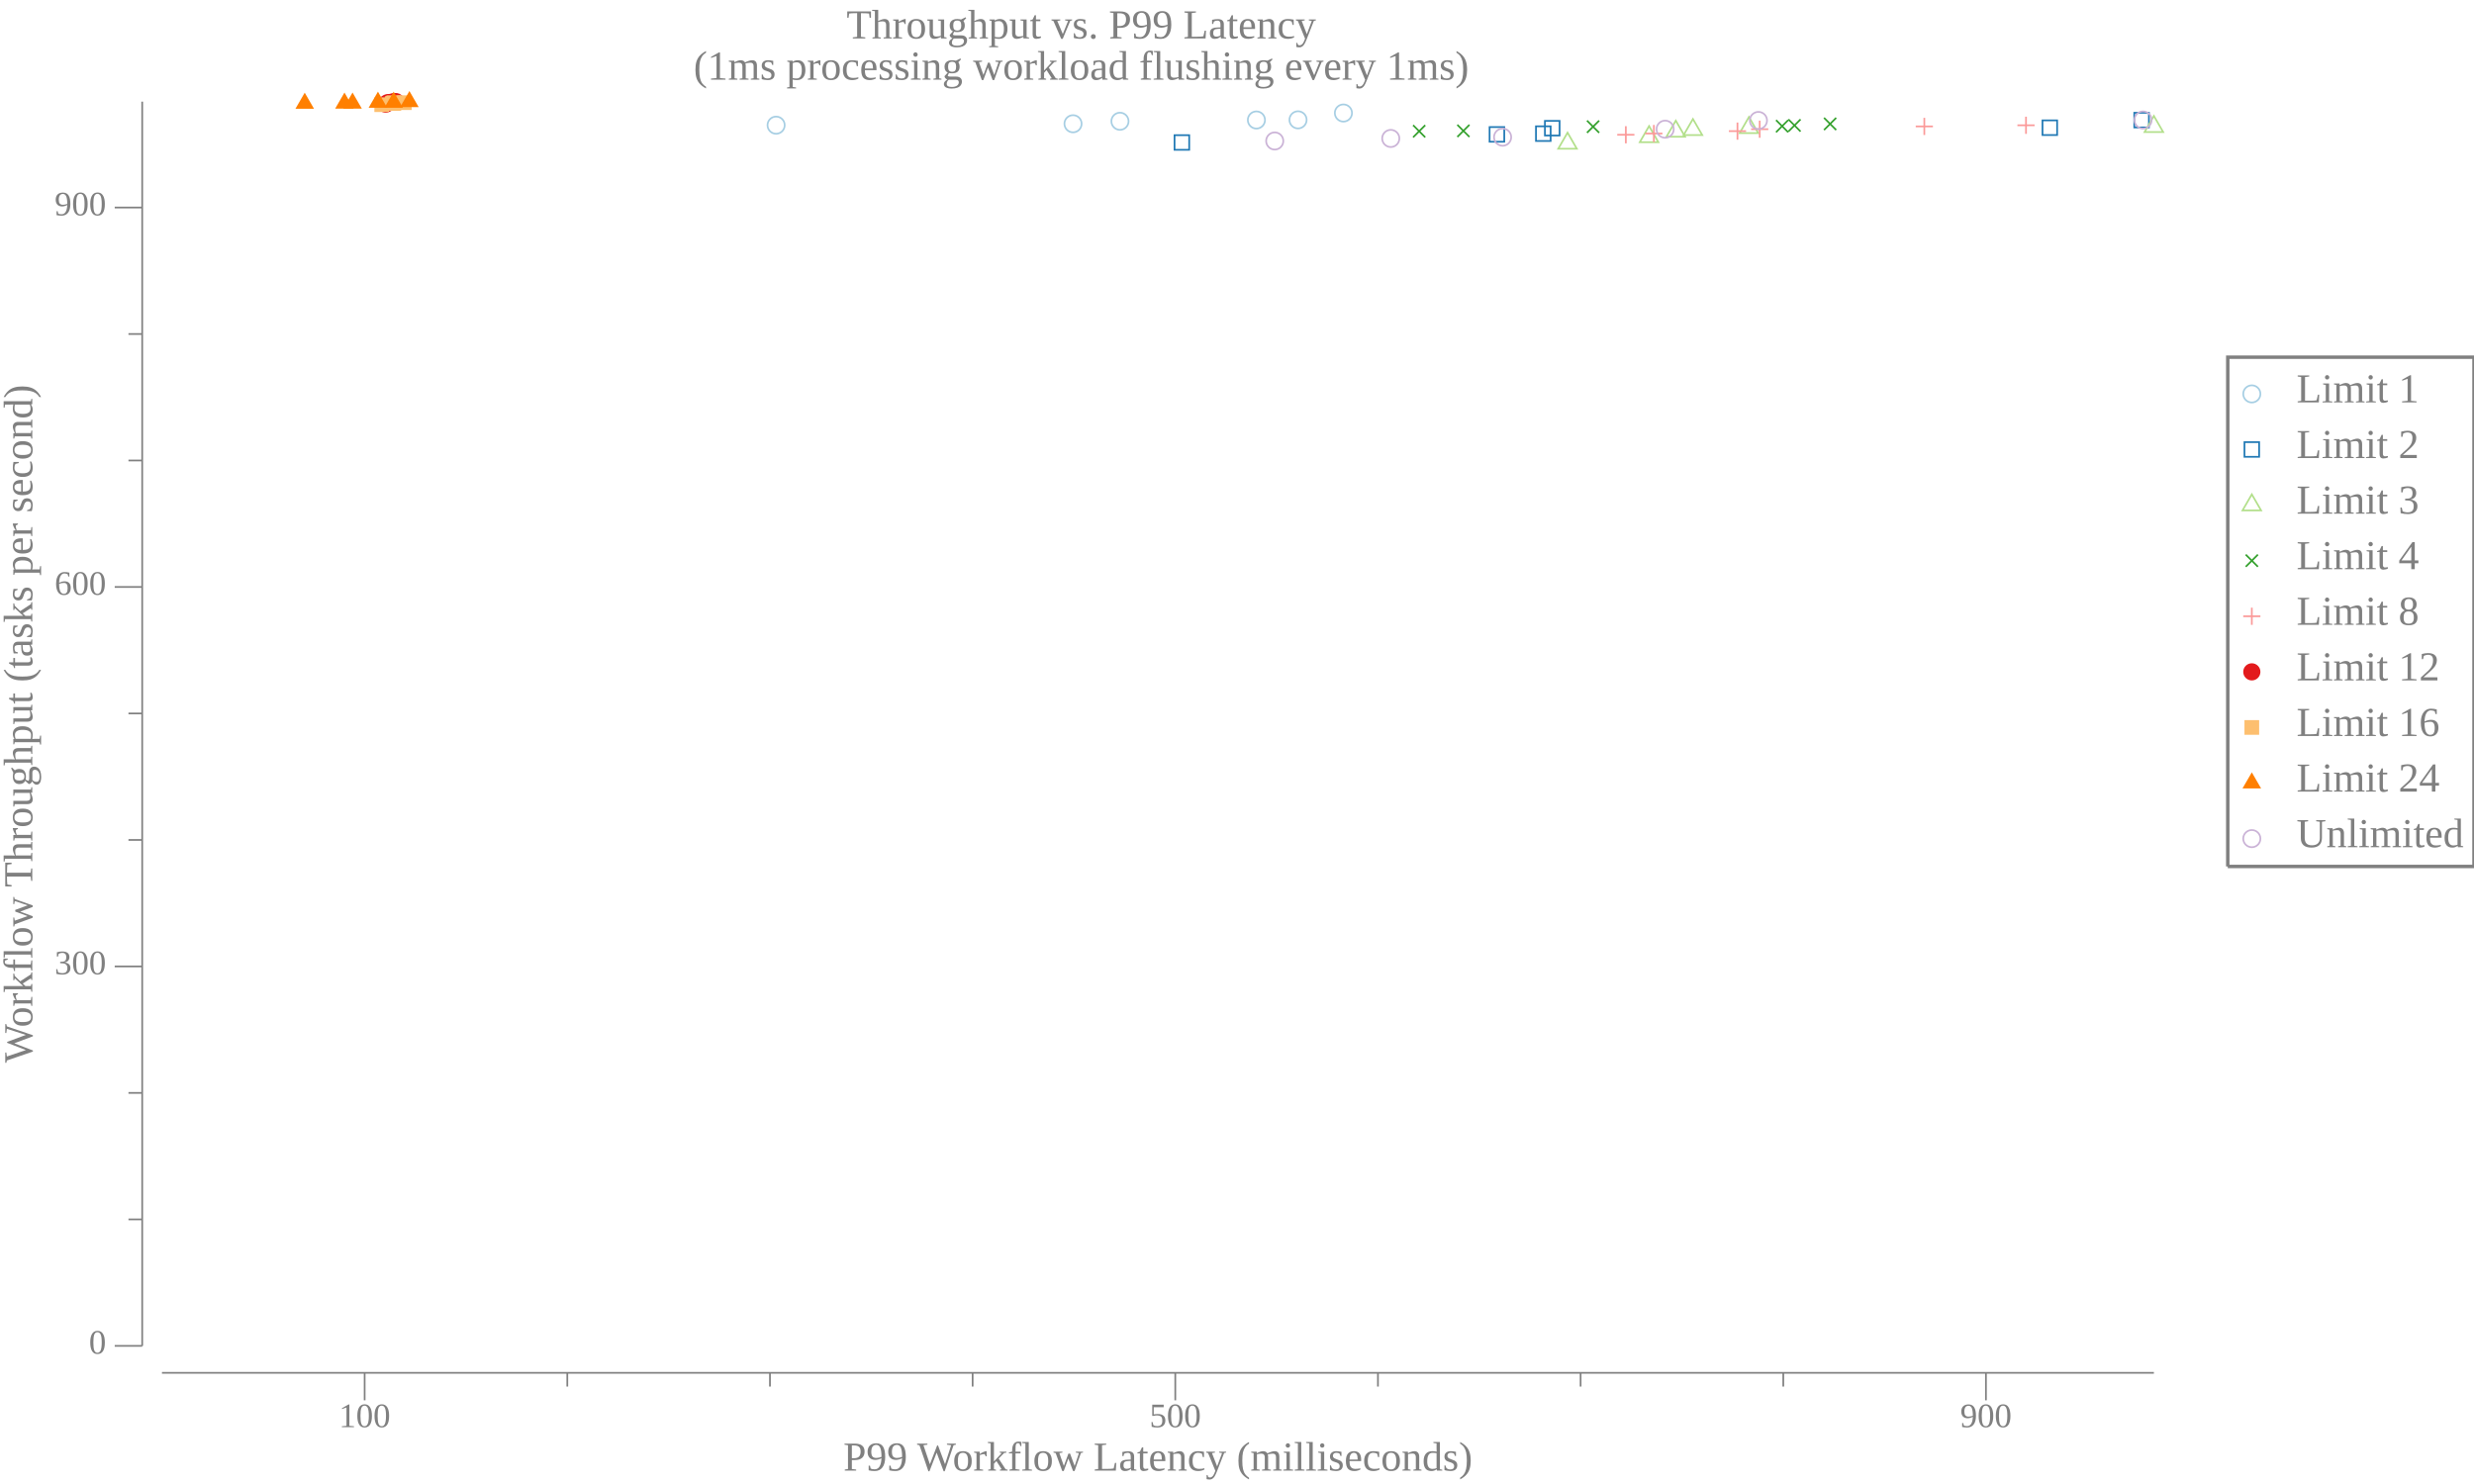
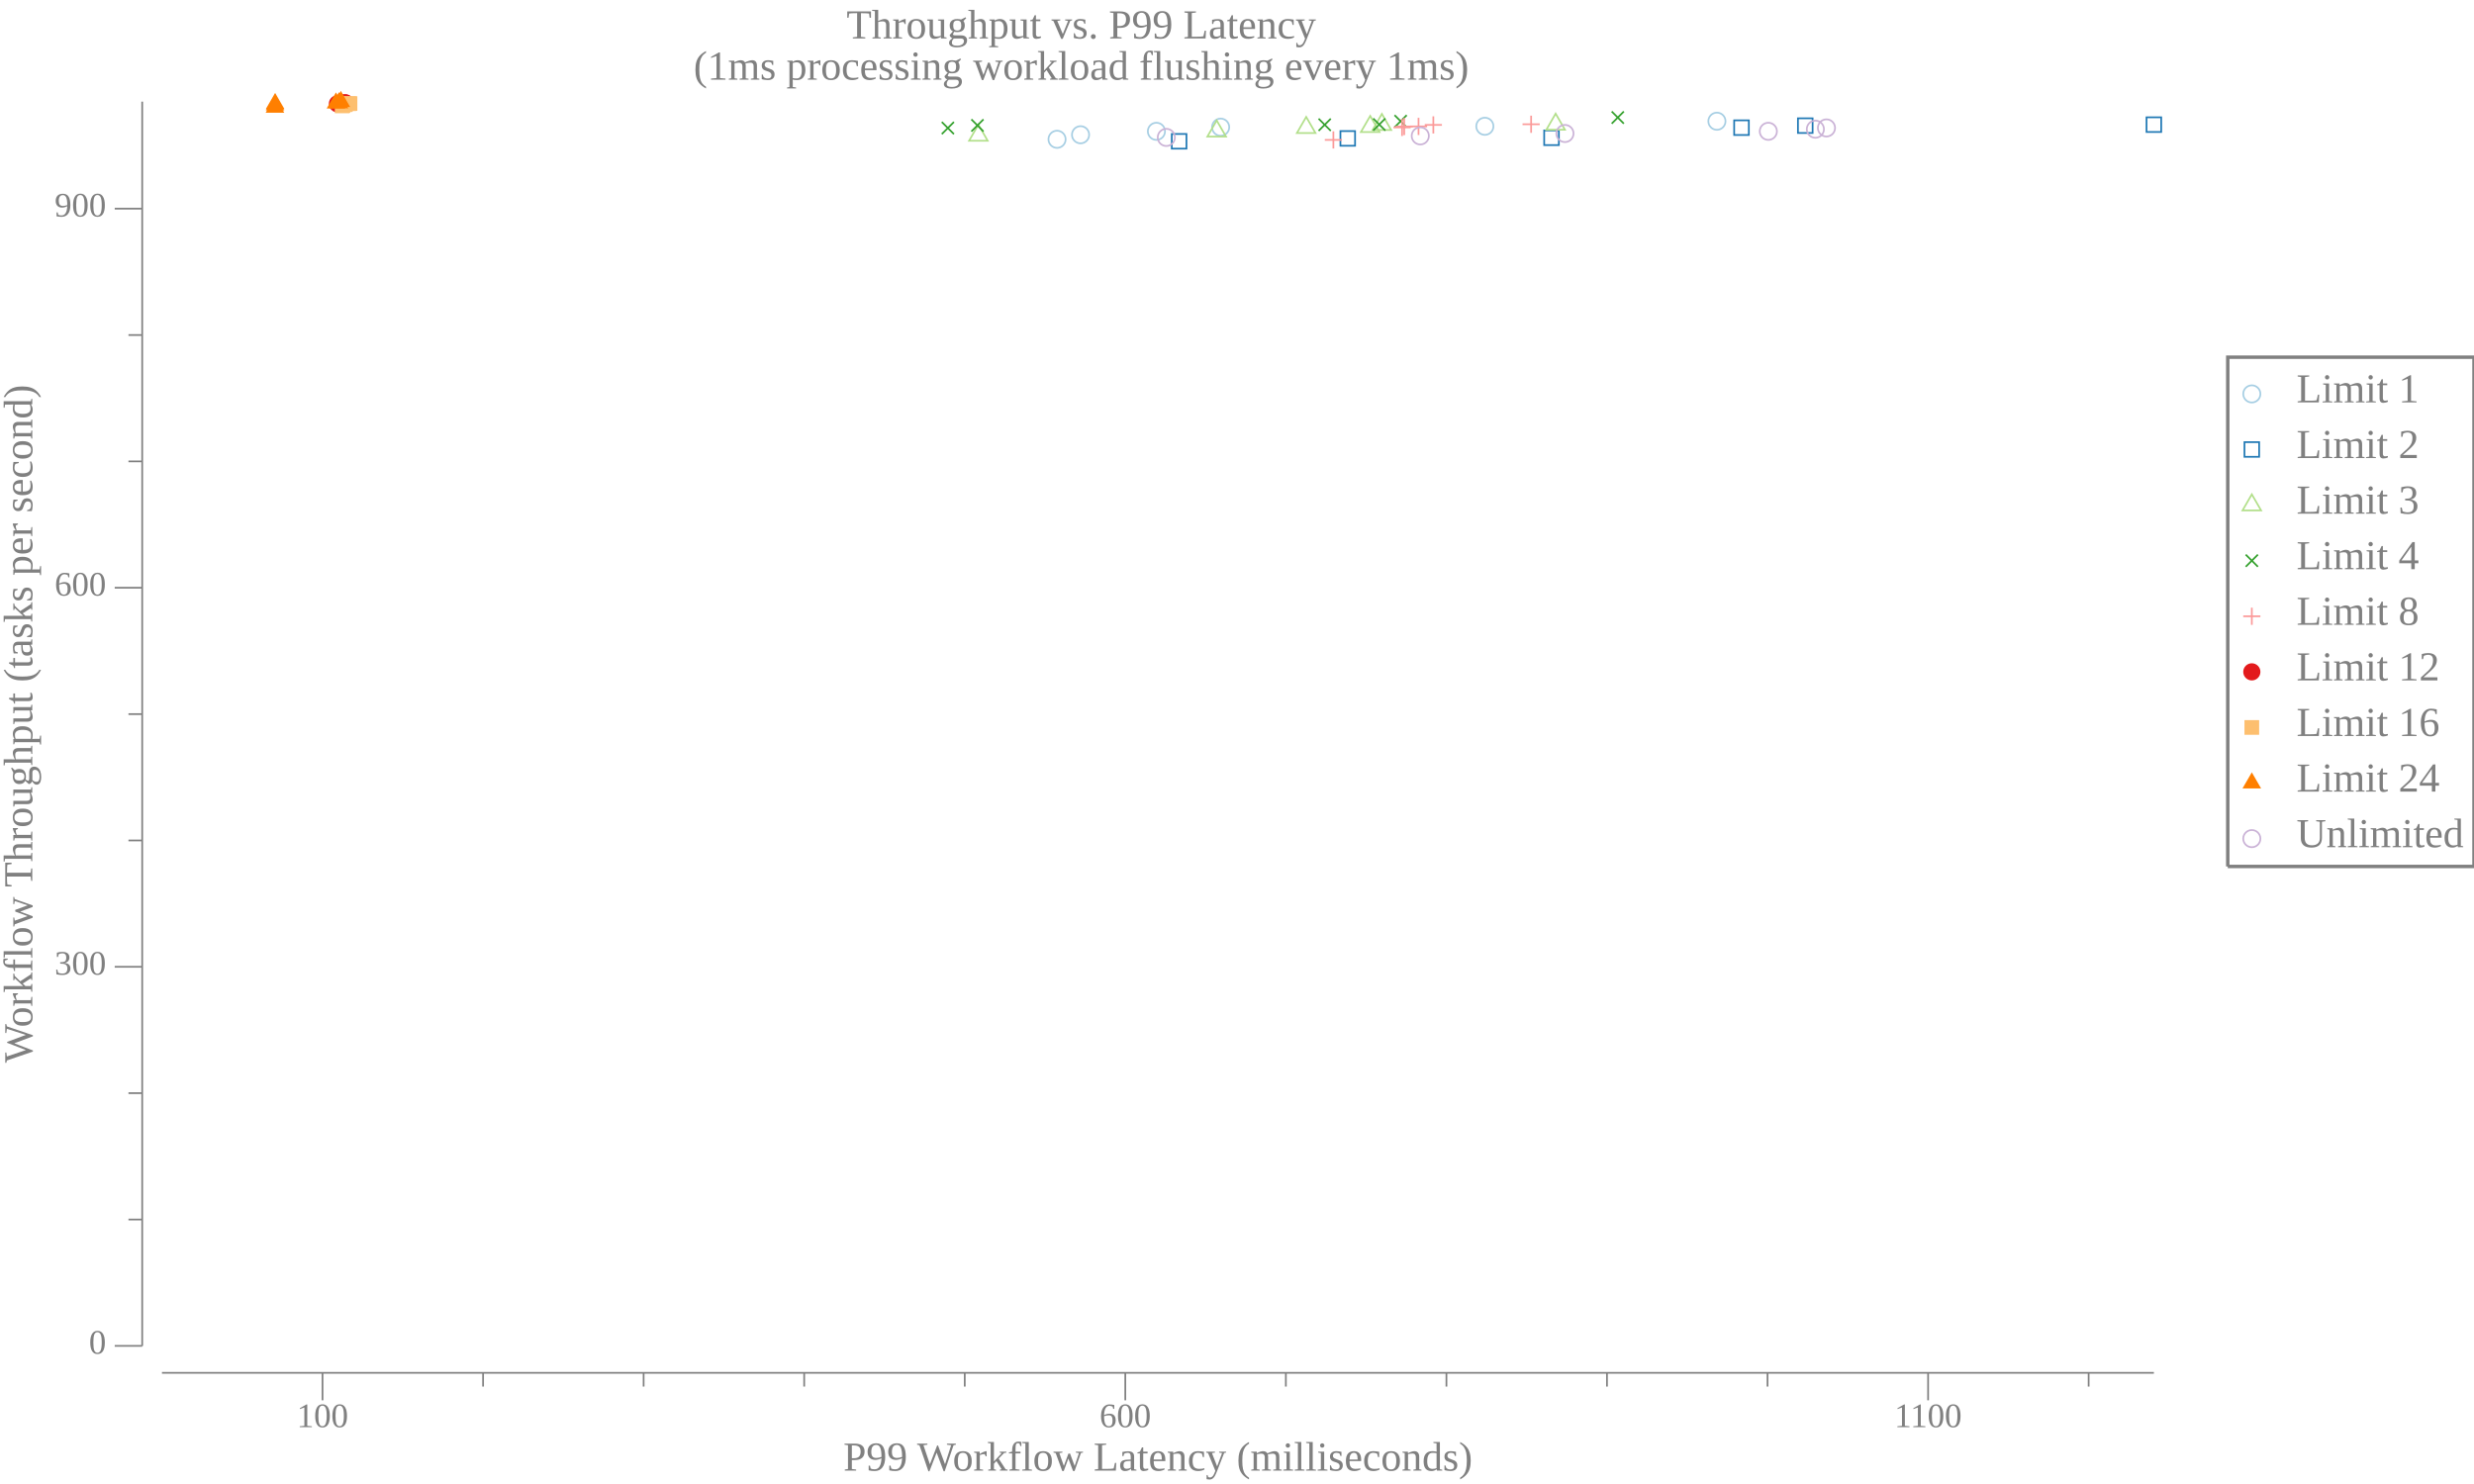
<svg xmlns="http://www.w3.org/2000/svg" width="720pt" height="432pt" viewBox="0 0 720 432">
  <g transform="scale(1, -1) translate(0, -432)">
    <path d="M657.84,317.33A2.5,2.5 0 1 1 652.84,317.33A2.5,2.5 0 1 1 657.84,317.33Z" style="fill:none;stroke:#A6CEE3;stroke-width:0.5" />
    <text x="668.34" y="-314.85" transform="scale(1, -1)" style="font-family:Liberation Serif;font-variant:normal;font-weight:normal;font-style:normal;font-size:12px;fill:#808080">Limit 1</text>
    <path d="M653.2,299.02L657.47,299.02L657.47,303.29L653.2,303.29Z" style="fill:none;stroke:#1F78B4;stroke-width:0.5" />
    <text x="668.34" y="-298.66" transform="scale(1, -1)" style="font-family:Liberation Serif;font-variant:normal;font-weight:normal;font-style:normal;font-size:12px;fill:#808080">Limit 2</text>
    <path d="M655.34,288.09L652.63,283.41L658.04,283.41Z" style="fill:none;stroke:#B2DF8A;stroke-width:0.5" />
    <text x="668.34" y="-282.48" transform="scale(1, -1)" style="font-family:Liberation Serif;font-variant:normal;font-weight:normal;font-style:normal;font-size:12px;fill:#808080">Limit 3</text>
    <path d="M653.57,267.02L657.11,270.55" style="fill:none;stroke:#33A02C;stroke-width:0.5" />
    <path d="M653.57,270.55L657.11,267.02" style="fill:none;stroke:#33A02C;stroke-width:0.5" />
    <text x="668.34" y="-266.3" transform="scale(1, -1)" style="font-family:Liberation Serif;font-variant:normal;font-weight:normal;font-style:normal;font-size:12px;fill:#808080">Limit 4</text>
    <path d="M655.34,255.1L655.34,250.1" style="fill:none;stroke:#FB9A99;stroke-width:0.5" />
    <path d="M652.84,252.6L657.84,252.6" style="fill:none;stroke:#FB9A99;stroke-width:0.5" />
    <text x="668.34" y="-250.11" transform="scale(1, -1)" style="font-family:Liberation Serif;font-variant:normal;font-weight:normal;font-style:normal;font-size:12px;fill:#808080">Limit 8</text>
    <path d="M657.84,236.42A2.5,2.5 0 1 1 652.84,236.42A2.5,2.5 0 1 1 657.84,236.42Z" style="fill:#E31A1C" />
    <text x="668.34" y="-233.93" transform="scale(1, -1)" style="font-family:Liberation Serif;font-variant:normal;font-weight:normal;font-style:normal;font-size:12px;fill:#808080">Limit 12</text>
    <path d="M653.2,218.1L657.47,218.1L657.47,222.37L653.2,222.37Z" style="fill:#FDBF6F" />
    <text x="668.34" y="-217.75" transform="scale(1, -1)" style="font-family:Liberation Serif;font-variant:normal;font-weight:normal;font-style:normal;font-size:12px;fill:#808080">Limit 16</text>
    <path d="M655.34,207.17L652.63,202.49L658.04,202.49Z" style="fill:#FF7F00" />
    <text x="668.34" y="-201.56" transform="scale(1, -1)" style="font-family:Liberation Serif;font-variant:normal;font-weight:normal;font-style:normal;font-size:12px;fill:#808080">Limit 24</text>
    <path d="M657.84,187.87A2.5,2.5 0 1 1 652.84,187.87A2.5,2.5 0 1 1 657.84,187.87Z" style="fill:none;stroke:#CAB2D6;stroke-width:0.5" />
    <text x="668.34" y="-185.38" transform="scale(1, -1)" style="font-family:Liberation Serif;font-variant:normal;font-weight:normal;font-style:normal;font-size:12px;fill:#808080">Unlimited</text>
    <path d="M648.34,179.77L648.34,328.02L720,328.02L720,179.77L648.34,179.77" style="fill:none;stroke:#808080" />
    <path d="M0,0L629.34,0L629.34,432L0,432Z" style="fill:#-8000000000000000-8000000000000000-8000000000000000;fill-opacity:0" />
    <text x="246.35" y="-420.81" transform="scale(1, -1)" style="font-family:Liberation Serif;font-variant:normal;font-weight:normal;font-style:normal;font-size:12px;fill:#808080">Throughput vs. P99 Latency</text>
    <text x="201.86" y="-408.81" transform="scale(1, -1)" style="font-family:Liberation Serif;font-variant:normal;font-weight:normal;font-style:normal;font-size:12px;fill:#808080">(1ms processing workload flushing every 1ms)</text>
    <text x="245.43" y="-3.902" transform="scale(1, -1)" style="font-family:Liberation Serif;font-variant:normal;font-weight:normal;font-style:normal;font-size:12px;fill:#808080">P99 Workflow Latency (milliseconds)</text>
-     <text x="98.616" y="-16.541" transform="scale(1, -1)" style="font-family:Liberation Serif;font-variant:normal;font-weight:normal;font-style:normal;font-size:10px;fill:#808080">100</text>
-     <text x="334.54" y="-16.541" transform="scale(1, -1)" style="font-family:Liberation Serif;font-variant:normal;font-weight:normal;font-style:normal;font-size:10px;fill:#808080">500</text>
-     <text x="570.46" y="-16.541" transform="scale(1, -1)" style="font-family:Liberation Serif;font-variant:normal;font-weight:normal;font-style:normal;font-size:10px;fill:#808080">900</text>
-     <path d="M106.12,24.363L106.12,32.363" style="fill:none;stroke:#808080;stroke-width:0.5" />
-     <path d="M342.04,24.363L342.04,32.363" style="fill:none;stroke:#808080;stroke-width:0.5" />
-     <path d="M577.96,24.363L577.96,32.363" style="fill:none;stroke:#808080;stroke-width:0.5" />
-     <path d="M165.1,28.363L165.1,32.363" style="fill:none;stroke:#808080;stroke-width:0.5" />
-     <path d="M224.08,28.363L224.08,32.363" style="fill:none;stroke:#808080;stroke-width:0.5" />
-     <path d="M283.06,28.363L283.06,32.363" style="fill:none;stroke:#808080;stroke-width:0.5" />
-     <path d="M401.02,28.363L401.02,32.363" style="fill:none;stroke:#808080;stroke-width:0.5" />
-     <path d="M460,28.363L460,32.363" style="fill:none;stroke:#808080;stroke-width:0.5" />
-     <path d="M518.98,28.363L518.98,32.363" style="fill:none;stroke:#808080;stroke-width:0.5" />
+     <text x="86.361" y="-16.541" transform="scale(1, -1)" style="font-family:Liberation Serif;font-variant:normal;font-weight:normal;font-style:normal;font-size:10px;fill:#808080">100</text>
+     <text x="319.99" y="-16.541" transform="scale(1, -1)" style="font-family:Liberation Serif;font-variant:normal;font-weight:normal;font-style:normal;font-size:10px;fill:#808080">600</text>
+     <text x="551.31" y="-16.541" transform="scale(1, -1)" style="font-family:Liberation Serif;font-variant:normal;font-weight:normal;font-style:normal;font-size:10px;fill:#808080">1100</text>
+     <path d="M93.861,24.363L93.861,32.363" style="fill:none;stroke:#808080;stroke-width:0.5" />
+     <path d="M327.49,24.363L327.49,32.363" style="fill:none;stroke:#808080;stroke-width:0.5" />
+     <path d="M561.13,24.363L561.13,32.363" style="fill:none;stroke:#808080;stroke-width:0.5" />
+     <path d="M140.59,28.363L140.59,32.363" style="fill:none;stroke:#808080;stroke-width:0.5" />
+     <path d="M187.31,28.363L187.31,32.363" style="fill:none;stroke:#808080;stroke-width:0.5" />
+     <path d="M234.04,28.363L234.04,32.363" style="fill:none;stroke:#808080;stroke-width:0.5" />
+     <path d="M280.77,28.363L280.77,32.363" style="fill:none;stroke:#808080;stroke-width:0.5" />
+     <path d="M374.22,28.363L374.22,32.363" style="fill:none;stroke:#808080;stroke-width:0.5" />
+     <path d="M420.95,28.363L420.95,32.363" style="fill:none;stroke:#808080;stroke-width:0.5" />
+     <path d="M467.67,28.363L467.67,32.363" style="fill:none;stroke:#808080;stroke-width:0.5" />
+     <path d="M514.4,28.363L514.4,32.363" style="fill:none;stroke:#808080;stroke-width:0.5" />
+     <path d="M607.85,28.363L607.85,32.363" style="fill:none;stroke:#808080;stroke-width:0.5" />
    <path d="M47.135,32.363L626.84,32.363" style="fill:none;stroke:#808080;stroke-width:0.5" />
    <g transform="rotate(90)">
      <text x="122.59" y="9.387" transform="scale(1, -1)" style="font-family:Liberation Serif;font-variant:normal;font-weight:normal;font-style:normal;font-size:12px;fill:#808080">Workflow Throughput (tasks per second)</text>
    </g>
    <text x="25.885" y="-37.924" transform="scale(1, -1)" style="font-family:Liberation Serif;font-variant:normal;font-weight:normal;font-style:normal;font-size:10px;fill:#808080">0</text>
-     <text x="15.885" y="-148.39" transform="scale(1, -1)" style="font-family:Liberation Serif;font-variant:normal;font-weight:normal;font-style:normal;font-size:10px;fill:#808080">300</text>
-     <text x="15.885" y="-258.85" transform="scale(1, -1)" style="font-family:Liberation Serif;font-variant:normal;font-weight:normal;font-style:normal;font-size:10px;fill:#808080">600</text>
-     <text x="15.885" y="-369.31" transform="scale(1, -1)" style="font-family:Liberation Serif;font-variant:normal;font-weight:normal;font-style:normal;font-size:10px;fill:#808080">900</text>
+     <text x="15.885" y="-148.27" transform="scale(1, -1)" style="font-family:Liberation Serif;font-variant:normal;font-weight:normal;font-style:normal;font-size:10px;fill:#808080">300</text>
+     <text x="15.885" y="-258.62" transform="scale(1, -1)" style="font-family:Liberation Serif;font-variant:normal;font-weight:normal;font-style:normal;font-size:10px;fill:#808080">600</text>
+     <text x="15.885" y="-368.97" transform="scale(1, -1)" style="font-family:Liberation Serif;font-variant:normal;font-weight:normal;font-style:normal;font-size:10px;fill:#808080">900</text>
    <path d="M33.385,40.209L41.385,40.209" style="fill:none;stroke:#808080;stroke-width:0.5" />
-     <path d="M33.385,150.67L41.385,150.67" style="fill:none;stroke:#808080;stroke-width:0.5" />
-     <path d="M33.385,261.13L41.385,261.13" style="fill:none;stroke:#808080;stroke-width:0.5" />
-     <path d="M33.385,371.59L41.385,371.59" style="fill:none;stroke:#808080;stroke-width:0.5" />
-     <path d="M37.385,77.029L41.385,77.029" style="fill:none;stroke:#808080;stroke-width:0.5" />
-     <path d="M37.385,113.85L41.385,113.85" style="fill:none;stroke:#808080;stroke-width:0.5" />
-     <path d="M37.385,187.49L41.385,187.49" style="fill:none;stroke:#808080;stroke-width:0.5" />
-     <path d="M37.385,224.31L41.385,224.31" style="fill:none;stroke:#808080;stroke-width:0.5" />
-     <path d="M37.385,297.95L41.385,297.95" style="fill:none;stroke:#808080;stroke-width:0.5" />
-     <path d="M37.385,334.77L41.385,334.77" style="fill:none;stroke:#808080;stroke-width:0.5" />
+     <path d="M33.385,150.56L41.385,150.56" style="fill:none;stroke:#808080;stroke-width:0.5" />
+     <path d="M33.385,260.91L41.385,260.91" style="fill:none;stroke:#808080;stroke-width:0.5" />
+     <path d="M33.385,371.26L41.385,371.26" style="fill:none;stroke:#808080;stroke-width:0.5" />
+     <path d="M37.385,76.992L41.385,76.992" style="fill:none;stroke:#808080;stroke-width:0.5" />
+     <path d="M37.385,113.78L41.385,113.78" style="fill:none;stroke:#808080;stroke-width:0.5" />
+     <path d="M37.385,187.34L41.385,187.34" style="fill:none;stroke:#808080;stroke-width:0.5" />
+     <path d="M37.385,224.12L41.385,224.12" style="fill:none;stroke:#808080;stroke-width:0.5" />
+     <path d="M37.385,297.69L41.385,297.69" style="fill:none;stroke:#808080;stroke-width:0.5" />
+     <path d="M37.385,334.47L41.385,334.47" style="fill:none;stroke:#808080;stroke-width:0.5" />
    <path d="M41.385,40.209L41.385,402.41" style="fill:none;stroke:#808080;stroke-width:0.5" />
-     <path d="M228.37,395.56A2.5,2.5 0 1 1 223.37,395.56A2.5,2.5 0 1 1 228.37,395.56Z" style="fill:none;stroke:#A6CEE3;stroke-width:0.5" />
-     <path d="M314.78,395.97A2.5,2.5 0 1 1 309.78,395.97A2.5,2.5 0 1 1 314.78,395.97Z" style="fill:none;stroke:#A6CEE3;stroke-width:0.5" />
-     <path d="M328.44,396.7A2.5,2.5 0 1 1 323.44,396.7A2.5,2.5 0 1 1 328.44,396.7Z" style="fill:none;stroke:#A6CEE3;stroke-width:0.5" />
-     <path d="M368.15,397.07A2.5,2.5 0 1 1 363.15,397.07A2.5,2.5 0 1 1 368.15,397.07Z" style="fill:none;stroke:#A6CEE3;stroke-width:0.5" />
-     <path d="M380.26,397.11A2.5,2.5 0 1 1 375.26,397.11A2.5,2.5 0 1 1 380.26,397.11Z" style="fill:none;stroke:#A6CEE3;stroke-width:0.5" />
-     <path d="M393.47,399.1A2.5,2.5 0 1 1 388.47,399.1A2.5,2.5 0 1 1 393.47,399.1Z" style="fill:none;stroke:#A6CEE3;stroke-width:0.5" />
-     <path d="M341.82,388.39L346.09,388.39L346.09,392.65L341.82,392.65Z" style="fill:none;stroke:#1F78B4;stroke-width:0.5" />
-     <path d="M433.51,390.74L437.78,390.74L437.78,395.01L433.51,395.01Z" style="fill:none;stroke:#1F78B4;stroke-width:0.5" />
-     <path d="M447.01,390.96L451.28,390.96L451.28,395.23L447.01,395.23Z" style="fill:none;stroke:#1F78B4;stroke-width:0.5" />
-     <path d="M449.61,392.55L453.88,392.55L453.88,396.81L449.61,396.81Z" style="fill:none;stroke:#1F78B4;stroke-width:0.5" />
-     <path d="M594.42,392.69L598.68,392.69L598.68,396.96L594.42,396.96Z" style="fill:none;stroke:#1F78B4;stroke-width:0.5" />
-     <path d="M621.13,394.9L625.39,394.9L625.39,399.17L621.13,399.17Z" style="fill:none;stroke:#1F78B4;stroke-width:0.5" />
-     <path d="M456.2,393.39L453.49,388.7L458.9,388.7Z" style="fill:none;stroke:#B2DF8A;stroke-width:0.5" />
-     <path d="M479.93,395.3L477.22,390.61L482.63,390.61Z" style="fill:none;stroke:#B2DF8A;stroke-width:0.5" />
-     <path d="M487.7,396.88L484.99,392.2L490.4,392.2Z" style="fill:none;stroke:#B2DF8A;stroke-width:0.5" />
-     <path d="M492.69,397.36L489.98,392.68L495.4,392.68Z" style="fill:none;stroke:#B2DF8A;stroke-width:0.5" />
-     <path d="M508.99,397.95L506.29,393.26L511.7,393.26Z" style="fill:none;stroke:#B2DF8A;stroke-width:0.5" />
-     <path d="M626.84,398.25L624.13,393.56L629.54,393.56Z" style="fill:none;stroke:#B2DF8A;stroke-width:0.5" />
-     <path d="M411.25,392.03L414.78,395.56" style="fill:none;stroke:#33A02C;stroke-width:0.5" />
-     <path d="M411.25,395.56L414.78,392.03" style="fill:none;stroke:#33A02C;stroke-width:0.5" />
-     <path d="M424.12,392.14L427.65,395.67" style="fill:none;stroke:#33A02C;stroke-width:0.5" />
-     <path d="M424.12,395.67L427.65,392.14" style="fill:none;stroke:#33A02C;stroke-width:0.5" />
-     <path d="M461.86,393.35L465.4,396.89" style="fill:none;stroke:#33A02C;stroke-width:0.5" />
-     <path d="M461.86,396.89L465.4,393.35" style="fill:none;stroke:#33A02C;stroke-width:0.5" />
-     <path d="M516.87,393.5L520.41,397.04" style="fill:none;stroke:#33A02C;stroke-width:0.5" />
-     <path d="M516.87,397.04L520.41,393.5" style="fill:none;stroke:#33A02C;stroke-width:0.5" />
-     <path d="M520.47,393.72L524.01,397.26" style="fill:none;stroke:#33A02C;stroke-width:0.5" />
-     <path d="M520.47,397.26L524.01,393.72" style="fill:none;stroke:#33A02C;stroke-width:0.5" />
-     <path d="M530.84,394.16L534.38,397.7" style="fill:none;stroke:#33A02C;stroke-width:0.5" />
-     <path d="M530.84,397.7L534.38,394.16" style="fill:none;stroke:#33A02C;stroke-width:0.5" />
-     <path d="M473.16,395.27L473.16,390.27" style="fill:none;stroke:#FB9A99;stroke-width:0.5" />
-     <path d="M470.66,392.77L475.66,392.77" style="fill:none;stroke:#FB9A99;stroke-width:0.5" />
-     <path d="M481.32,395.63L481.32,390.63" style="fill:none;stroke:#FB9A99;stroke-width:0.5" />
-     <path d="M478.82,393.13L483.82,393.13" style="fill:none;stroke:#FB9A99;stroke-width:0.5" />
-     <path d="M505.65,396.33L505.65,391.33" style="fill:none;stroke:#FB9A99;stroke-width:0.5" />
-     <path d="M503.15,393.83L508.15,393.83" style="fill:none;stroke:#FB9A99;stroke-width:0.5" />
-     <path d="M512.12,396.89L512.12,391.89" style="fill:none;stroke:#FB9A99;stroke-width:0.5" />
-     <path d="M509.62,394.39L514.62,394.39" style="fill:none;stroke:#FB9A99;stroke-width:0.5" />
-     <path d="M560.03,397.7L560.03,392.7" style="fill:none;stroke:#FB9A99;stroke-width:0.5" />
-     <path d="M557.53,395.2L562.53,395.2" style="fill:none;stroke:#FB9A99;stroke-width:0.5" />
-     <path d="M589.62,398.03L589.62,393.03" style="fill:none;stroke:#FB9A99;stroke-width:0.5" />
-     <path d="M587.12,395.53L592.12,395.53" style="fill:none;stroke:#FB9A99;stroke-width:0.5" />
-     <path d="M114.75,401.68A2.5,2.5 0 1 1 109.75,401.68A2.5,2.5 0 1 1 114.75,401.68Z" style="fill:#E31A1C" />
-     <path d="M115.26,402.08A2.5,2.5 0 1 1 110.26,402.08A2.5,2.5 0 1 1 115.26,402.08Z" style="fill:#E31A1C" />
-     <path d="M115.82,402.15A2.5,2.5 0 1 1 110.82,402.15A2.5,2.5 0 1 1 115.82,402.15Z" style="fill:#E31A1C" />
-     <path d="M116.43,402.23A2.5,2.5 0 1 1 111.43,402.23A2.5,2.5 0 1 1 116.43,402.23Z" style="fill:#E31A1C" />
-     <path d="M117.18,402.41A2.5,2.5 0 1 1 112.18,402.41A2.5,2.5 0 1 1 117.18,402.41Z" style="fill:#E31A1C" />
-     <path d="M117.74,402.41A2.5,2.5 0 1 1 112.74,402.41A2.5,2.5 0 1 1 117.74,402.41Z" style="fill:#E31A1C" />
-     <path d="M108.95,399.39L113.22,399.39L113.22,403.66L108.95,403.66Z" style="fill:#FDBF6F" />
-     <path d="M112,399.73L116.27,399.73L116.27,403.99L112,403.99Z" style="fill:#FDBF6F" />
-     <path d="M112.43,399.76L116.69,399.76L116.69,404.03L112.43,404.03Z" style="fill:#FDBF6F" />
-     <path d="M112.45,399.87L116.72,399.87L116.72,404.14L112.45,404.14Z" style="fill:#FDBF6F" />
-     <path d="M112.5,399.95L116.77,399.95L116.77,404.21L112.5,404.21Z" style="fill:#FDBF6F" />
-     <path d="M115.55,399.98L119.82,399.98L119.82,404.25L115.55,404.25Z" style="fill:#FDBF6F" />
-     <path d="M88.684,405.02L85.978,400.33L91.39,400.33Z" style="fill:#FF7F00" />
-     <path d="M100.25,405.06L97.539,400.37L102.95,400.37Z" style="fill:#FF7F00" />
-     <path d="M102.6,405.06L99.894,400.37L105.31,400.37Z" style="fill:#FF7F00" />
-     <path d="M109.99,405.32L107.28,400.63L112.69,400.63Z" style="fill:#FF7F00" />
-     <path d="M114.57,405.32L111.86,400.63L117.28,400.63Z" style="fill:#FF7F00" />
-     <path d="M119.15,405.5L116.44,400.81L121.85,400.81Z" style="fill:#FF7F00" />
-     <path d="M373.48,390.96A2.5,2.5 0 1 1 368.48,390.96A2.5,2.5 0 1 1 373.48,390.96Z" style="fill:none;stroke:#CAB2D6;stroke-width:0.5" />
-     <path d="M407.25,391.7A2.5,2.5 0 1 1 402.25,391.7A2.5,2.5 0 1 1 407.25,391.7Z" style="fill:none;stroke:#CAB2D6;stroke-width:0.5" />
-     <path d="M439.8,392.07A2.5,2.5 0 1 1 434.8,392.07A2.5,2.5 0 1 1 439.8,392.07Z" style="fill:none;stroke:#CAB2D6;stroke-width:0.5" />
-     <path d="M487.1,394.39A2.5,2.5 0 1 1 482.1,394.39A2.5,2.5 0 1 1 487.1,394.39Z" style="fill:none;stroke:#CAB2D6;stroke-width:0.5" />
-     <path d="M514.25,396.93A2.5,2.5 0 1 1 509.25,396.93A2.5,2.5 0 1 1 514.25,396.93Z" style="fill:none;stroke:#CAB2D6;stroke-width:0.5" />
-     <path d="M626.18,397.07A2.5,2.5 0 1 1 621.18,397.07A2.5,2.5 0 1 1 626.18,397.07Z" style="fill:none;stroke:#CAB2D6;stroke-width:0.5" />
+     <path d="M310.13,391.45A2.5,2.5 0 1 1 305.13,391.45A2.5,2.5 0 1 1 310.13,391.45Z" style="fill:none;stroke:#A6CEE3;stroke-width:0.5" />
+     <path d="M316.97,392.77A2.5,2.5 0 1 1 311.97,392.77A2.5,2.5 0 1 1 316.97,392.77Z" style="fill:none;stroke:#A6CEE3;stroke-width:0.5" />
+     <path d="M339.05,393.77A2.5,2.5 0 1 1 334.05,393.77A2.5,2.5 0 1 1 339.05,393.77Z" style="fill:none;stroke:#A6CEE3;stroke-width:0.5" />
+     <path d="M357.74,394.98A2.5,2.5 0 1 1 352.74,394.98A2.5,2.5 0 1 1 357.74,394.98Z" style="fill:none;stroke:#A6CEE3;stroke-width:0.5" />
+     <path d="M434.63,395.24A2.5,2.5 0 1 1 429.63,395.24A2.5,2.5 0 1 1 434.63,395.24Z" style="fill:none;stroke:#A6CEE3;stroke-width:0.5" />
+     <path d="M502.17,396.71A2.5,2.5 0 1 1 497.17,396.71A2.5,2.5 0 1 1 502.17,396.71Z" style="fill:none;stroke:#A6CEE3;stroke-width:0.5" />
+     <path d="M341.02,388.73L345.29,388.73L345.29,393L341.02,393Z" style="fill:none;stroke:#1F78B4;stroke-width:0.5" />
+     <path d="M390.1,389.57L394.36,389.57L394.36,393.84L390.1,393.84Z" style="fill:none;stroke:#1F78B4;stroke-width:0.5" />
+     <path d="M449.4,389.76L453.67,389.76L453.67,394.03L449.4,394.03Z" style="fill:none;stroke:#1F78B4;stroke-width:0.5" />
+     <path d="M504.69,392.7L508.96,392.7L508.96,396.97L504.69,396.97Z" style="fill:none;stroke:#1F78B4;stroke-width:0.5" />
+     <path d="M523.25,393.29L527.52,393.29L527.52,397.56L523.25,397.56Z" style="fill:none;stroke:#1F78B4;stroke-width:0.5" />
+     <path d="M624.7,393.58L628.97,393.58L628.97,397.85L624.7,397.85Z" style="fill:none;stroke:#1F78B4;stroke-width:0.5" />
+     <path d="M284.74,395.72L282.03,391.03L287.44,391.03Z" style="fill:none;stroke:#B2DF8A;stroke-width:0.5" />
+     <path d="M354.09,396.93L351.38,392.24L356.8,392.24Z" style="fill:none;stroke:#B2DF8A;stroke-width:0.5" />
+     <path d="M380.14,397.96L377.43,393.27L382.84,393.27Z" style="fill:none;stroke:#B2DF8A;stroke-width:0.5" />
+     <path d="M398.77,398.25L396.06,393.57L401.48,393.57Z" style="fill:none;stroke:#B2DF8A;stroke-width:0.5" />
+     <path d="M402.16,398.84L399.46,394.16L404.87,394.16Z" style="fill:none;stroke:#B2DF8A;stroke-width:0.5" />
+     <path d="M452.73,398.92L450.03,394.23L455.44,394.23Z" style="fill:none;stroke:#B2DF8A;stroke-width:0.5" />
+     <path d="M274.08,392.96L277.62,396.49" style="fill:none;stroke:#33A02C;stroke-width:0.5" />
+     <path d="M274.08,396.49L277.62,392.96" style="fill:none;stroke:#33A02C;stroke-width:0.5" />
+     <path d="M282.69,393.73L286.22,397.26" style="fill:none;stroke:#33A02C;stroke-width:0.5" />
+     <path d="M282.69,397.26L286.22,393.73" style="fill:none;stroke:#33A02C;stroke-width:0.5" />
+     <path d="M383.75,393.91L387.29,397.45" style="fill:none;stroke:#33A02C;stroke-width:0.5" />
+     <path d="M383.75,397.45L387.29,393.91" style="fill:none;stroke:#33A02C;stroke-width:0.5" />
+     <path d="M399.63,393.99L403.17,397.52" style="fill:none;stroke:#33A02C;stroke-width:0.5" />
+     <path d="M399.63,397.52L403.17,393.99" style="fill:none;stroke:#33A02C;stroke-width:0.5" />
+     <path d="M405.85,394.94L409.39,398.48" style="fill:none;stroke:#33A02C;stroke-width:0.5" />
+     <path d="M405.85,398.48L409.39,394.94" style="fill:none;stroke:#33A02C;stroke-width:0.5" />
+     <path d="M469.05,396.01L472.58,399.55" style="fill:none;stroke:#33A02C;stroke-width:0.5" />
+     <path d="M469.05,399.55L472.58,396.01" style="fill:none;stroke:#33A02C;stroke-width:0.5" />
+     <path d="M388.05,393.77L388.05,388.77" style="fill:none;stroke:#FB9A99;stroke-width:0.5" />
+     <path d="M385.55,391.27L390.55,391.27" style="fill:none;stroke:#FB9A99;stroke-width:0.5" />
+     <path d="M408.04,397.41L408.04,392.41" style="fill:none;stroke:#FB9A99;stroke-width:0.5" />
+     <path d="M405.54,394.91L410.54,394.91" style="fill:none;stroke:#FB9A99;stroke-width:0.5" />
+     <path d="M408.67,397.67L408.67,392.67" style="fill:none;stroke:#FB9A99;stroke-width:0.5" />
+     <path d="M406.17,395.17L411.17,395.17" style="fill:none;stroke:#FB9A99;stroke-width:0.5" />
+     <path d="M412.83,397.7L412.83,392.7" style="fill:none;stroke:#FB9A99;stroke-width:0.5" />
+     <path d="M410.33,395.2L415.33,395.2" style="fill:none;stroke:#FB9A99;stroke-width:0.5" />
+     <path d="M417.14,398.14L417.14,393.14" style="fill:none;stroke:#FB9A99;stroke-width:0.5" />
+     <path d="M414.64,395.64L419.64,395.64" style="fill:none;stroke:#FB9A99;stroke-width:0.5" />
+     <path d="M445.6,398.33L445.6,393.33" style="fill:none;stroke:#FB9A99;stroke-width:0.5" />
+     <path d="M443.1,395.83L448.1,395.83" style="fill:none;stroke:#FB9A99;stroke-width:0.5" />
+     <path d="M100.7,401.79A2.5,2.5 0 1 1 95.699,401.79A2.5,2.5 0 1 1 100.7,401.79Z" style="fill:#E31A1C" />
+     <path d="M101.44,401.86A2.5,2.5 0 1 1 96.44,401.86A2.5,2.5 0 1 1 101.44,401.86Z" style="fill:#E31A1C" />
+     <path d="M101.45,401.97A2.5,2.5 0 1 1 96.446,401.97A2.5,2.5 0 1 1 101.45,401.97Z" style="fill:#E31A1C" />
+     <path d="M101.98,402.01A2.5,2.5 0 1 1 96.979,402.01A2.5,2.5 0 1 1 101.98,402.01Z" style="fill:#E31A1C" />
+     <path d="M102.99,402.01A2.5,2.5 0 1 1 97.985,402.01A2.5,2.5 0 1 1 102.99,402.01Z" style="fill:#E31A1C" />
+     <path d="M103,402.08A2.5,2.5 0 1 1 98,402.08A2.5,2.5 0 1 1 103,402.08Z" style="fill:#E31A1C" />
+     <path d="M97.439,399.06L101.71,399.06L101.71,403.33L97.439,403.33Z" style="fill:#FDBF6F" />
+     <path d="M97.645,399.14L101.91,399.14L101.91,403.41L97.645,403.41Z" style="fill:#FDBF6F" />
+     <path d="M98.271,399.4L102.54,399.4L102.54,403.66L98.271,403.66Z" style="fill:#FDBF6F" />
+     <path d="M98.411,399.54L102.68,399.54L102.68,403.81L98.411,403.81Z" style="fill:#FDBF6F" />
+     <path d="M99.347,399.69L103.61,399.69L103.61,403.96L99.347,403.96Z" style="fill:#FDBF6F" />
+     <path d="M99.732,399.73L104,399.73L104,403.99L99.732,403.99Z" style="fill:#FDBF6F" />
+     <path d="M80.015,403.88L77.309,399.19L82.722,399.19Z" style="fill:#FF7F00" />
+     <path d="M80.042,404.54L77.336,399.86L82.748,399.86Z" style="fill:#FF7F00" />
+     <path d="M80.067,404.95L77.361,400.26L82.774,400.26Z" style="fill:#FF7F00" />
+     <path d="M97.775,405.1L95.069,400.41L100.48,400.41Z" style="fill:#FF7F00" />
+     <path d="M98.647,405.17L95.94,400.48L101.35,400.48Z" style="fill:#FF7F00" />
+     <path d="M99.2,405.54L96.494,400.85L101.91,400.85Z" style="fill:#FF7F00" />
+     <path d="M341.93,392A2.5,2.5 0 1 1 336.93,392A2.5,2.5 0 1 1 341.93,392Z" style="fill:none;stroke:#CAB2D6;stroke-width:0.5" />
+     <path d="M415.84,392.44A2.5,2.5 0 1 1 410.84,392.44A2.5,2.5 0 1 1 415.84,392.44Z" style="fill:none;stroke:#CAB2D6;stroke-width:0.5" />
+     <path d="M457.94,393.14A2.5,2.5 0 1 1 452.94,393.14A2.5,2.5 0 1 1 457.94,393.14Z" style="fill:none;stroke:#CAB2D6;stroke-width:0.5" />
+     <path d="M517.13,393.77A2.5,2.5 0 1 1 512.13,393.77A2.5,2.5 0 1 1 517.13,393.77Z" style="fill:none;stroke:#CAB2D6;stroke-width:0.5" />
+     <path d="M530.82,394.39A2.5,2.5 0 1 1 525.82,394.39A2.5,2.5 0 1 1 530.82,394.39Z" style="fill:none;stroke:#CAB2D6;stroke-width:0.5" />
+     <path d="M534.05,394.76A2.5,2.5 0 1 1 529.05,394.76A2.5,2.5 0 1 1 534.05,394.76Z" style="fill:none;stroke:#CAB2D6;stroke-width:0.5" />
  </g>
</svg>
